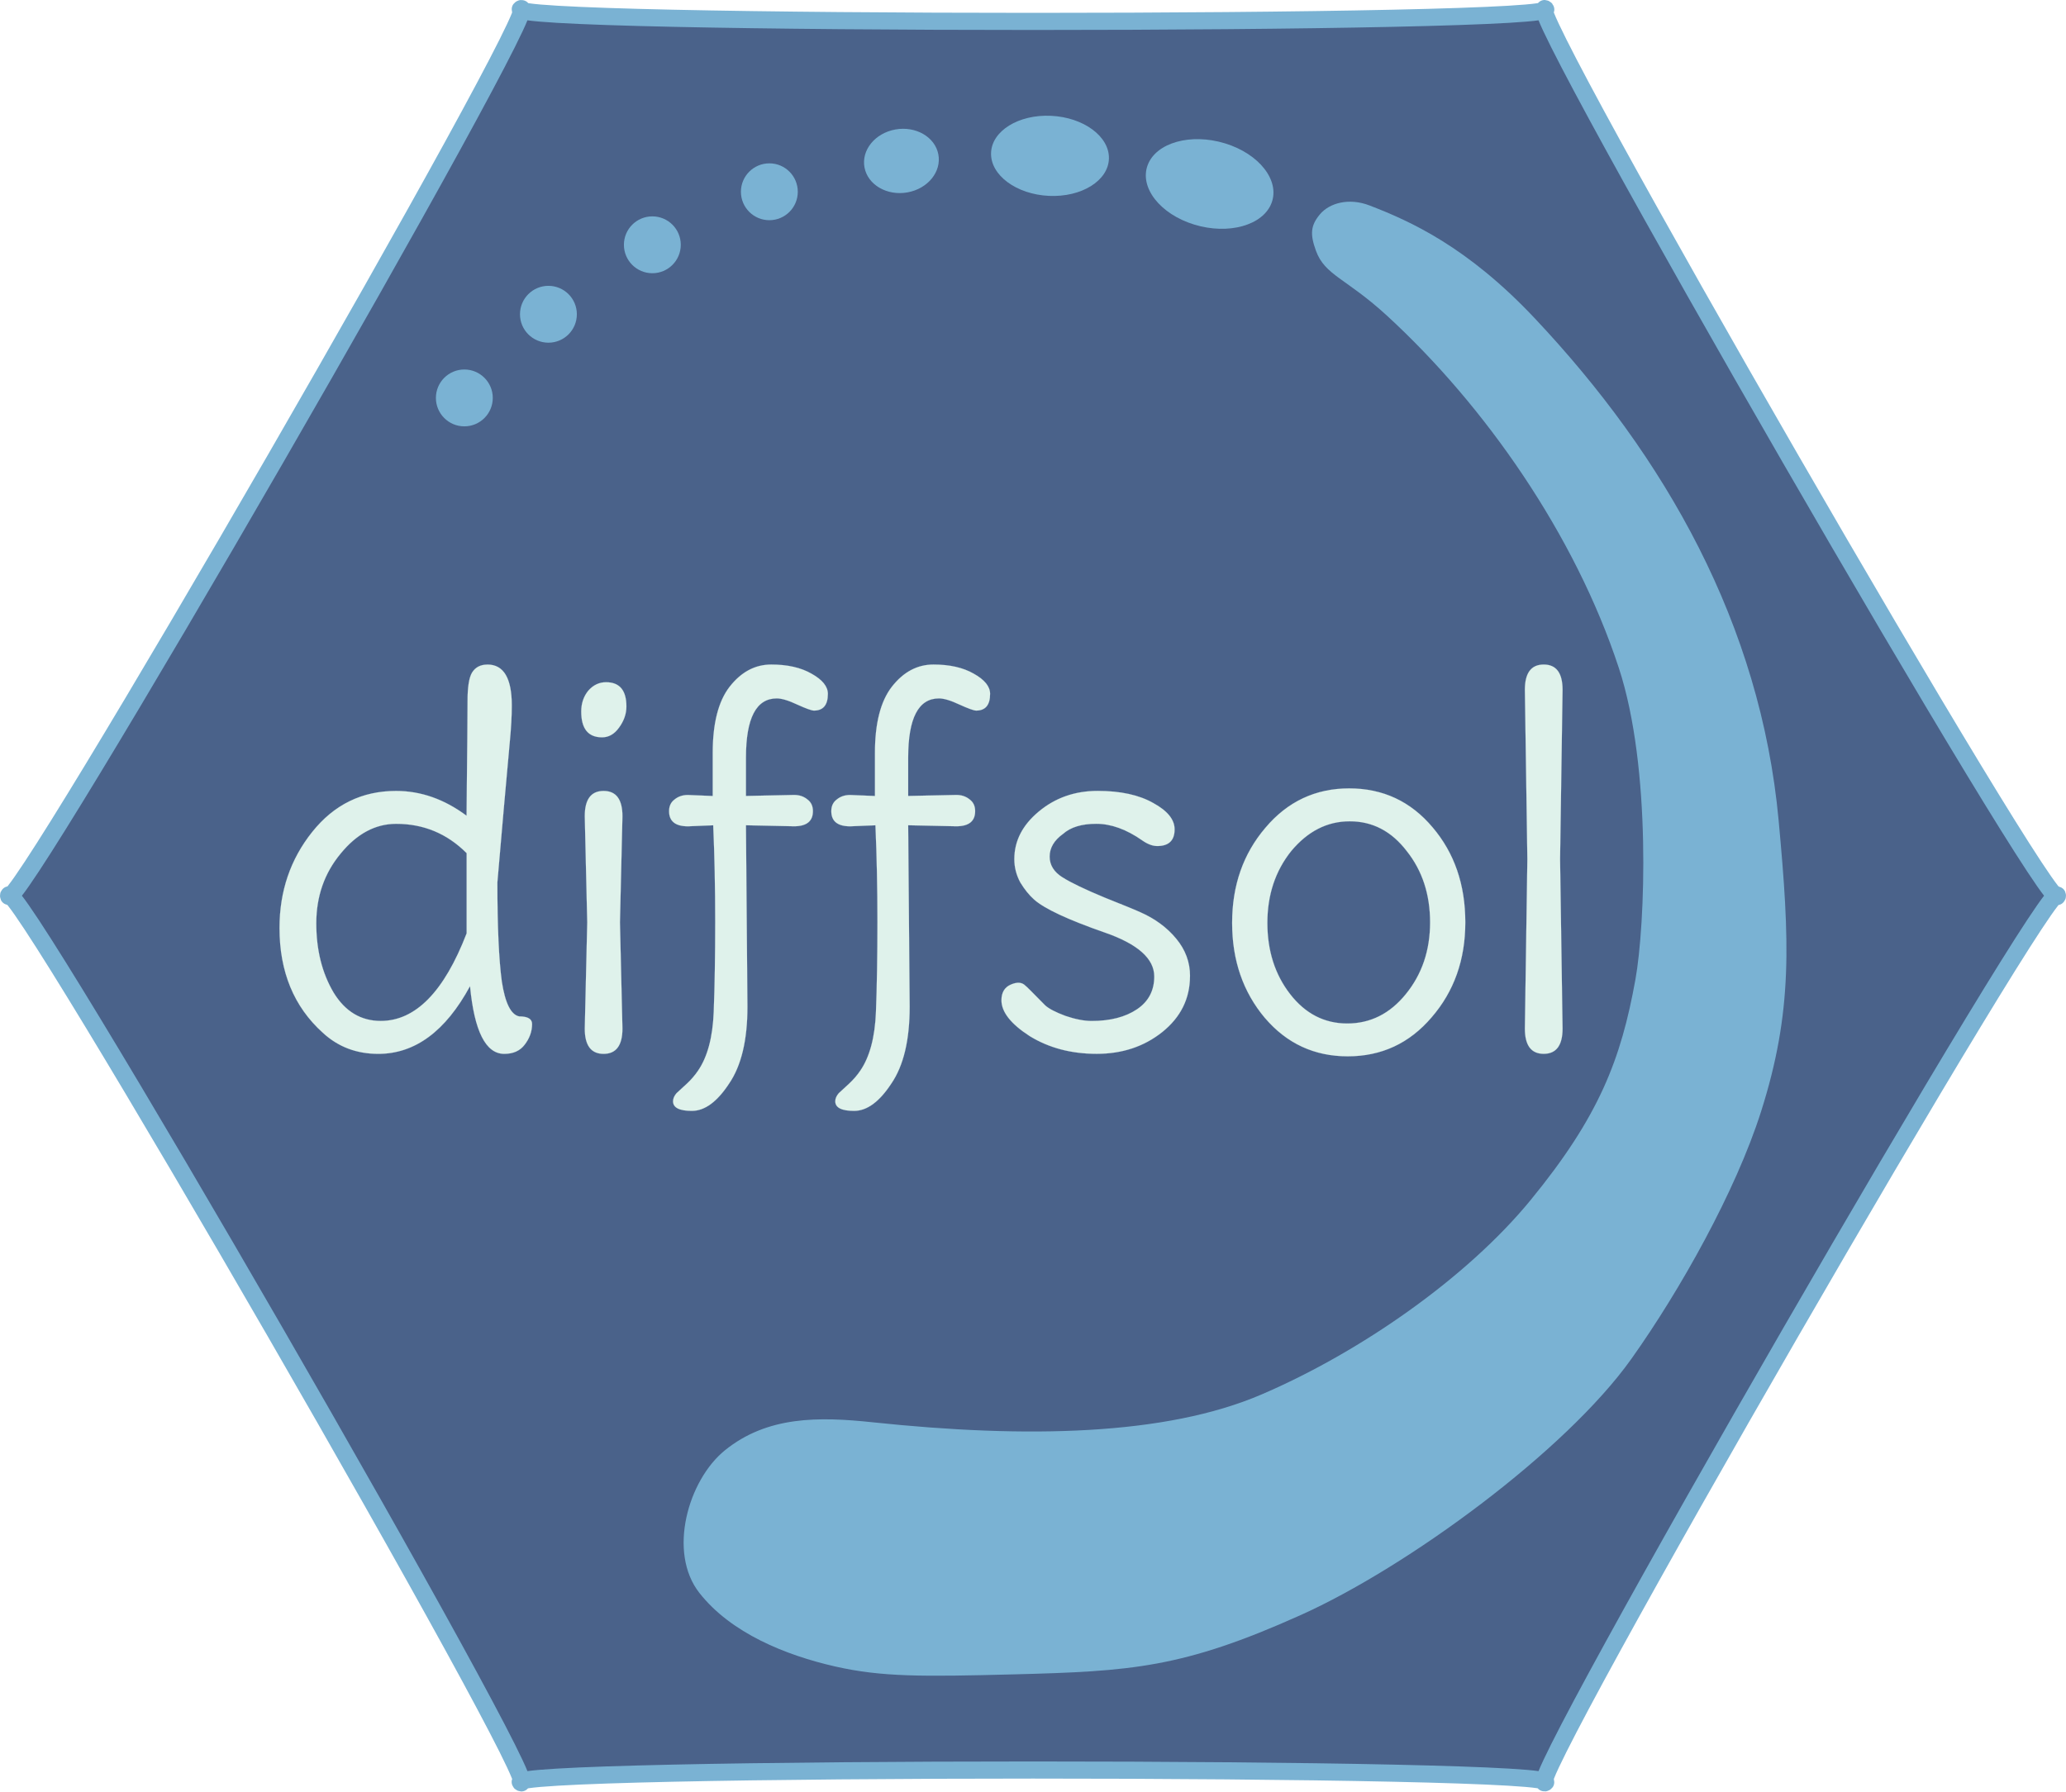
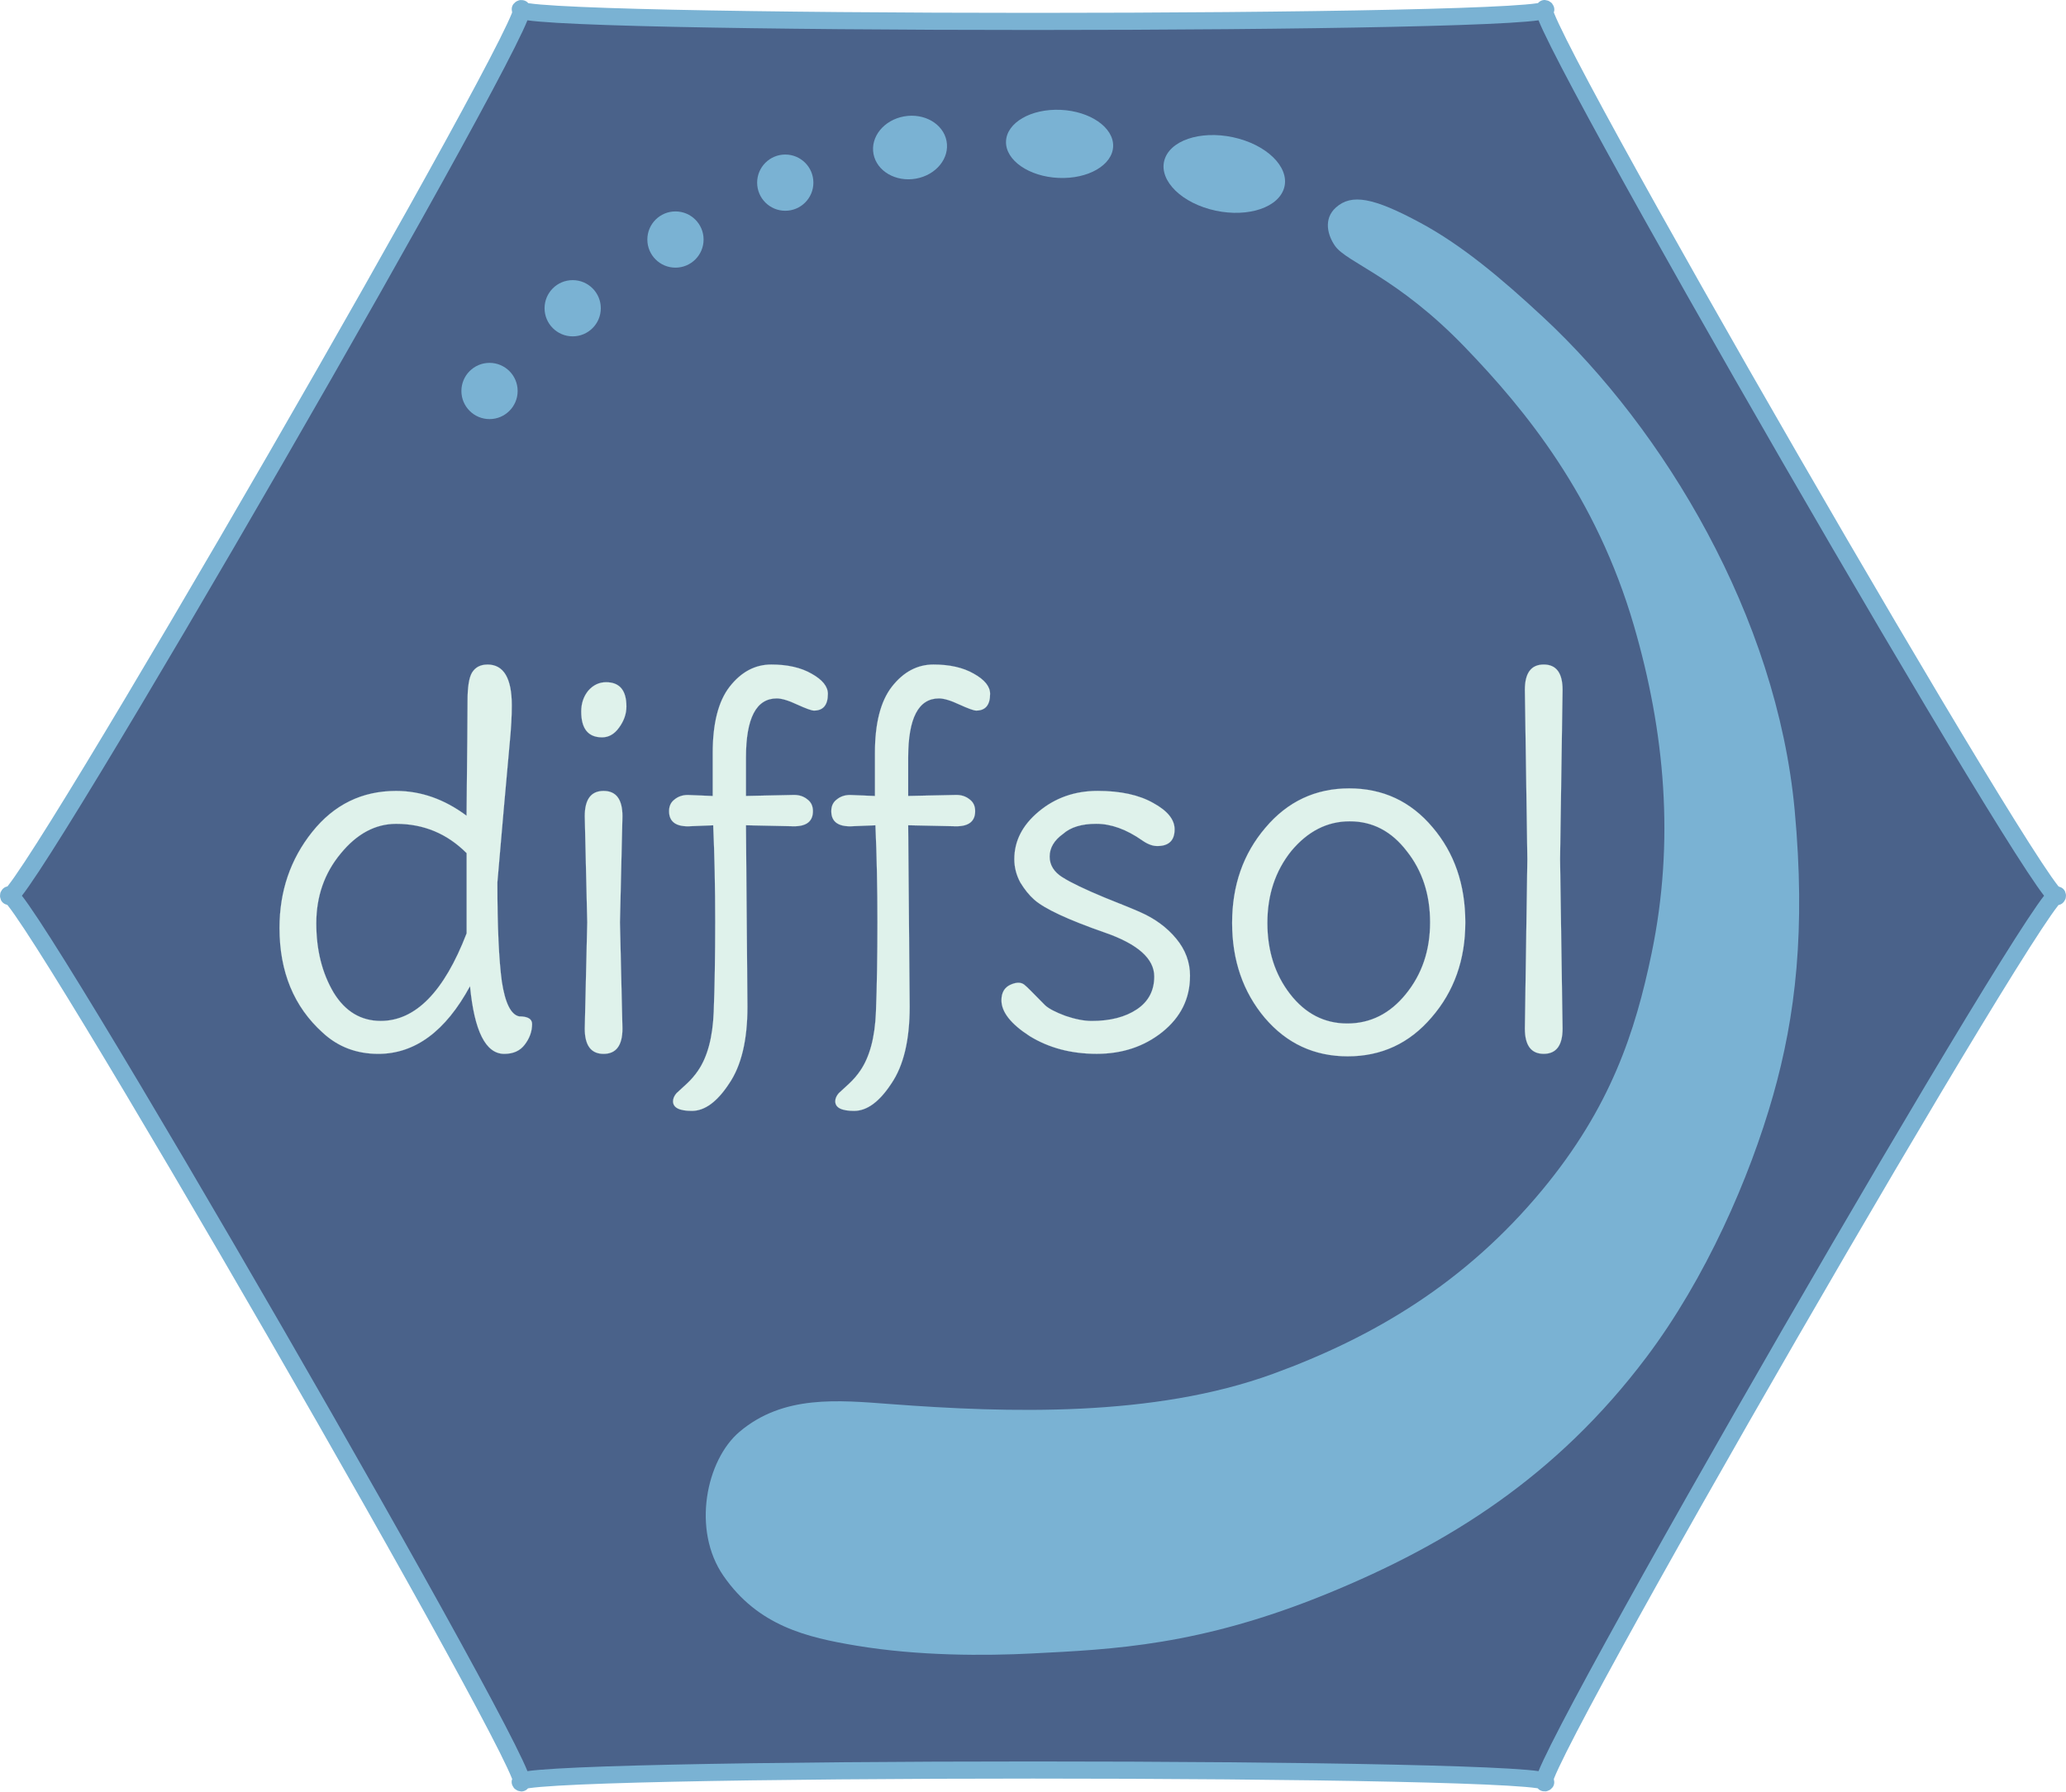
<svg xmlns="http://www.w3.org/2000/svg" width="55.188mm" height="47.866mm" viewBox="0 0 55.188 47.866" version="1.1" id="svg1" xml:space="preserve">
  <defs id="defs1" />
  <g id="layer1" transform="translate(-0.6413746,-73.77513)">
    <path style="fill:#4a628a;fill-opacity:1;stroke:#7ab2d3;stroke-width:2.034;stroke-dasharray:none;stroke-opacity:1" id="path86" d="m 393.757,-172.583 c 3.472,-2.004 -125.162,-2.004 -121.691,-1e-5 3.471,2.004 -60.845,-109.396 -60.845,-105.387 0,4.009 64.317,-107.392 60.845,-105.387 -3.472,2.004 125.162,2.004 121.691,10e-6 -3.471,-2.004 60.845,109.396 60.845,105.387 0,-4.009 -64.317,107.392 -60.845,105.387 z" transform="matrix(0.2248739,0,0,0.2248739,-46.62797,160.2165)" />
+     <g id="g2-7" transform="matrix(2.135939,0,0,2.135939,-364.4875,-421.2372)">
+       <ellipse style="display:inline;fill:#7ab2d3;fill-opacity:1;stroke:none;stroke-width:0.414;stroke-dasharray:none;stroke-opacity:1" id="path11-9" cx="153.434" cy="55.95" rx="6.299" ry="3.928" transform="matrix(0.1170445,0.03270902,-0.04669048,0.1122021,170.9103,222.6335)" />
+       <ellipse style="display:inline;fill:#7ab2d3;fill-opacity:1;stroke:none;stroke-width:0.385;stroke-dasharray:none;stroke-opacity:1" id="path11-3-7" cx="111.851" cy="84.995" rx="5.518" ry="3.505" transform="matrix(0.1214125,0.00532101,-0.00345605,0.1214799,170.9103,222.6335)" />
+       <ellipse style="display:inline;fill:#7ab2d3;fill-opacity:1;stroke:none;stroke-width:0.309;stroke-dasharray:none;stroke-opacity:1" id="path11-3-0-5" cx="75.264" cy="105.393" rx="3.817" ry="3.261" transform="matrix(0.1196239,-0.02143425,0.02289269,0.1193534,170.9103,222.6335)" />
+       <circle style="display:inline;fill:#7ab2d3;fill-opacity:1;stroke:#dff2eb;stroke-width:0;stroke-dasharray:none;stroke-opacity:1" id="path57-90" cx="81.098" cy="93.849" r="2.894" transform="matrix(0.121529,0,0,0.121529,170.9103,222.6335)" />
+       <circle style="display:inline;fill:#7ab2d3;fill-opacity:1;stroke:#dff2eb;stroke-width:0;stroke-dasharray:none;stroke-opacity:1" id="path57-9-5" cx="69.799" cy="99.704" r="2.894" transform="matrix(0.121529,0,0,0.121529,170.9103,222.6335)" />
+       <circle style="display:inline;fill:#7ab2d3;fill-opacity:1;stroke:#dff2eb;stroke-width:0;stroke-dasharray:none;stroke-opacity:1" id="path57-9-3-5" cx="59.222" cy="106.776" r="2.894" transform="matrix(0.121529,0,0,0.121529,170.9103,222.6335)" />
+       <circle style="display:inline;fill:#7ab2d3;fill-opacity:1;stroke:#dff2eb;stroke-width:0;stroke-dasharray:none;stroke-opacity:1" id="path57-9-3-8-6" cx="50.664" cy="115.293" r="2.894" transform="matrix(0.121529,0,0,0.121529,170.9103,222.6335)" />
+       <path style="display:inline;fill:#7ab2d3;fill-opacity:1;stroke-width:0.99" d="m 106.541,245.242 c 8.259,-0.419 17.21,-0.783 30.337,-6.153 12.448,-5.092 23.593,-12.064 32.837,-24.338 6.093,-8.09 10.617,-18.417 13.037,-26.941 2.325,-8.187 3.358,-17.054 2.222,-29.361 -1.843,-19.963 -13.473,-39.217 -25.872,-50.745 -4.362,-4.055 -8.387,-7.421 -12.617,-9.705 -4.875,-2.632 -7.113,-3.031 -8.718,-1.596 -1.34,1.198 -0.827,2.918 -0.09,3.962 1.224,1.733 6.389,3.19 13.341,10.397 6.25,6.479 13.536,15.375 17.415,28.697 3.184,10.935 4.214,22.197 1.814,33.735 -1.685,8.102 -4.209,15.829 -11.225,24.31 -7.927,9.581 -17.368,15.176 -27.722,18.955 -12.322,4.497 -27.304,4.021 -39.34,3.117 -5.461,-0.41 -11.066,-0.965 -15.579,2.859 -3.419,2.897 -4.919,10.085 -1.644,14.82 3.57,5.163 8.586,6.338 13.676,7.186 6.427,1.071 13.211,1.052 18.125,0.802 z" id="path2-3" transform="matrix(0.121529,0,0,0.121529,170.9103,222.6335)" />
+     </g>
    <path style="font-weight:bold;font-size:13.38px;font-family:'Delius Swash Caps';-inkscape-font-specification:'Delius Swash Caps, Bold';fill:#dff2eb;stroke:#dff2eb;stroke-width:0.003" d="m 13.232,97.779 v -2.127 q -0.789,-0.776 -1.9,-0.776 -0.843,0 -1.499,0.789 -0.656,0.776 -0.656,1.846 0,1.057 0.468,1.833 0.468,0.749 1.271,0.749 1.405,0 2.315,-2.315 z m 0.562,-7.118 q 0.656,0 0.656,1.084 0,0.415 -0.054,0.963 l -0.161,1.753 q -0.147,1.632 -0.174,1.967 0,1.753 0.12,2.622 0.134,0.856 0.468,0.923 0.348,0 0.348,0.201 0,0.294 -0.201,0.549 -0.187,0.241 -0.549,0.241 -0.749,0 -0.923,-1.793 -0.99,1.793 -2.475,1.793 -0.883,0 -1.499,-0.562 -1.164,-1.03 -1.164,-2.77 0,-1.458 0.883,-2.542 0.883,-1.084 2.261,-1.084 1.003,0 1.9,0.656 0.027,-2.489 0.027,-3.037 0,-0.549 0.12,-0.749 0.134,-0.214 0.415,-0.214 z m 3.198,0.468 q 0.549,0 0.549,0.642 0,0.294 -0.201,0.562 -0.187,0.254 -0.455,0.254 -0.562,0 -0.562,-0.682 0,-0.321 0.187,-0.549 0.201,-0.227 0.482,-0.227 z m 0.442,3.546 -0.067,2.81 0.067,2.81 q 0,0.669 -0.508,0.669 -0.508,0 -0.508,-0.669 l 0.067,-2.81 -0.067,-2.81 q 0,-0.669 0.508,-0.669 0.508,0 0.508,0.669 z m 1.766,-0.562 0.669,0.027 v -1.137 q 0,-1.177 0.455,-1.753 0.468,-0.589 1.124,-0.589 0.656,0 1.084,0.241 0.442,0.241 0.442,0.535 0,0.442 -0.375,0.442 -0.094,0 -0.455,-0.161 -0.348,-0.161 -0.549,-0.161 -0.83,0 -0.83,1.565 v 1.017 l 1.298,-0.027 q 0.214,0 0.361,0.12 0.147,0.107 0.147,0.308 0,0.401 -0.508,0.401 l -1.298,-0.027 0.04,4.803 q 0,1.325 -0.495,2.034 -0.482,0.722 -1.003,0.722 -0.508,0 -0.508,-0.254 0,-0.107 0.094,-0.214 0.107,-0.094 0.281,-0.254 0.174,-0.161 0.294,-0.334 0.388,-0.549 0.428,-1.565 0.04,-1.017 0.04,-2.382 0,-1.365 -0.054,-2.555 l -0.682,0.027 q -0.508,0 -0.508,-0.401 0,-0.201 0.147,-0.308 0.147,-0.12 0.361,-0.12 z m 4.375,0 0.669,0.027 v -1.137 q 0,-1.177 0.455,-1.753 0.468,-0.589 1.124,-0.589 0.656,0 1.084,0.241 0.442,0.241 0.442,0.535 0,0.442 -0.375,0.442 -0.094,0 -0.455,-0.161 -0.348,-0.161 -0.549,-0.161 -0.83,0 -0.83,1.565 v 1.017 l 1.298,-0.027 q 0.214,0 0.361,0.12 0.147,0.107 0.147,0.308 0,0.401 -0.508,0.401 l -1.298,-0.027 0.04,4.803 q 0,1.325 -0.495,2.034 -0.482,0.722 -1.003,0.722 -0.508,0 -0.508,-0.254 0,-0.107 0.094,-0.214 0.107,-0.094 0.281,-0.254 0.174,-0.161 0.294,-0.334 0.388,-0.549 0.428,-1.565 0.04,-1.017 0.04,-2.382 0,-1.365 -0.054,-2.555 l -0.682,0.027 q -0.508,0 -0.508,-0.401 0,-0.201 0.147,-0.308 0.147,-0.12 0.361,-0.12 z m 9.165,4.79 q 0,0.896 -0.749,1.485 -0.736,0.575 -1.766,0.575 -1.03,0 -1.806,-0.468 -0.763,-0.482 -0.763,-0.95 0,-0.308 0.254,-0.415 0.254,-0.107 0.388,0.027 0.027,0.013 0.535,0.522 0.147,0.134 0.549,0.281 0.401,0.134 0.709,0.134 0.749,0 1.218,-0.308 0.468,-0.308 0.468,-0.87 0,-0.709 -1.338,-1.164 -1.485,-0.508 -1.9,-0.87 -0.201,-0.174 -0.375,-0.455 -0.161,-0.294 -0.161,-0.615 0,-0.722 0.656,-1.258 0.669,-0.549 1.592,-0.549 0.923,0 1.499,0.321 0.575,0.308 0.575,0.696 0,0.442 -0.468,0.442 -0.187,0 -0.401,-0.147 -0.642,-0.442 -1.244,-0.442 -0.589,0 -0.896,0.268 -0.361,0.254 -0.361,0.602 0,0.334 0.348,0.549 0.348,0.214 1.137,0.535 0.789,0.308 0.963,0.388 0.589,0.254 0.963,0.696 0.375,0.442 0.375,0.99 z m 2.087,-1.405 q 0,1.11 0.615,1.887 0.615,0.776 1.539,0.776 0.937,0 1.579,-0.776 0.656,-0.789 0.656,-1.9 0,-1.11 -0.629,-1.887 -0.615,-0.789 -1.539,-0.789 -0.91,0 -1.579,0.789 -0.642,0.789 -0.642,1.9 z m -0.067,2.515 q -0.883,-1.03 -0.883,-2.515 0,-1.485 0.896,-2.515 0.896,-1.044 2.261,-1.044 1.365,0 2.248,1.03 0.883,1.017 0.883,2.515 0,1.485 -0.91,2.515 -0.896,1.03 -2.261,1.03 -1.351,0 -2.234,-1.017 z m 8.028,-8.683 -0.067,4.482 0.067,4.482 q 0,0.669 -0.508,0.669 -0.508,0 -0.508,-0.669 l 0.067,-4.482 -0.067,-4.482 q 0,-0.669 0.508,-0.669 0.508,0 0.508,0.669 z" id="text1" transform="scale(0.9904902,1.009601)" aria-label="diffsol" />
-     <g id="g84" transform="matrix(0.2624591,0,0,0.2624591,-0.2522282,54.14766)">
-       <ellipse style="fill:#7ab2d3;fill-opacity:1;stroke:none;stroke-width:0.449;stroke-dasharray:none;stroke-opacity:1" id="path11" cx="151.776" cy="52.422" rx="6.592" ry="4.421" transform="matrix(0.9560595,0.2931727,-0.3545905,0.9350217,0,0)" />
-       <ellipse style="fill:#7ab2d3;fill-opacity:1;stroke:none;stroke-width:0.433;stroke-dasharray:none;stroke-opacity:1" id="path11-3" cx="112.665" cy="85.404" rx="6.005" ry="4.077" transform="matrix(0.9989035,0.04681552,-0.0265942,0.9996463,0,0)" />
-       <ellipse style="fill:#7ab2d3;fill-opacity:1;stroke:none;stroke-width:0.309;stroke-dasharray:none;stroke-opacity:1" id="path11-3-0" cx="76.279" cy="106.527" rx="3.817" ry="3.261" transform="matrix(0.9843237,-0.1763715,0.1883722,0.9820977,0,0)" />
-       <path style="fill:#7ab2d3;fill-opacity:1;stroke-width:0.99" d="m 106.541,245.242 c 12.017,-0.313 17.218,-0.633 29.259,-6.045 10.818,-4.862 26.956,-16.656 33.667,-26.11 4.931,-6.946 10.583,-16.998 13.174,-25.142 3.24,-10.186 2.927,-17.326 1.79,-29.634 -1.843,-19.963 -11.533,-37.034 -24.868,-51.172 -6.839,-7.25 -12.617,-9.838 -16.769,-11.439 -2.128,-0.821 -4.086,-0.228 -5.025,0.873 -0.993,1.163 -1.037,2.071 -0.431,3.734 0.921,2.53 3.056,2.774 7.269,6.649 9.927,9.127 19.091,22.237 23.555,35.815 3.353,10.2 2.675,26.271 1.693,31.724 -1.466,8.144 -3.701,13.961 -10.678,22.473 -6.45,7.87 -17.285,15.455 -27.417,19.794 -9.702,4.155 -23.795,4.48 -39.57,2.812 -5.446,-0.576 -10.683,-0.646 -15.009,2.859 -3.734,3.025 -5.846,10.368 -2.594,14.515 3.212,4.096 8.796,6.349 13.828,7.491 4.718,1.071 8.873,1.043 18.125,0.802 z" id="path2" />
-       <circle style="fill:#7ab2d3;fill-opacity:1;stroke:#dff2eb;stroke-width:0;stroke-dasharray:none;stroke-opacity:1" id="path57" cx="81.708" cy="94.306" r="2.894" />
-       <circle style="fill:#7ab2d3;fill-opacity:1;stroke:#dff2eb;stroke-width:0;stroke-dasharray:none;stroke-opacity:1" id="path57-9" cx="69.799" cy="99.704" r="2.894" />
-       <circle style="fill:#7ab2d3;fill-opacity:1;stroke:#dff2eb;stroke-width:0;stroke-dasharray:none;stroke-opacity:1" id="path57-9-3" cx="59.222" cy="106.776" r="2.894" />
-       <circle style="fill:#7ab2d3;fill-opacity:1;stroke:#dff2eb;stroke-width:0;stroke-dasharray:none;stroke-opacity:1" id="path57-9-3-8" cx="50.664" cy="115.293" r="2.894" />
-     </g>
    <path style="fill:none;fill-opacity:1;stroke:#dff2eb;stroke-width:0.4;stroke-dasharray:none;stroke-opacity:1" id="path84" d="m 150.137,-121.85 -193.902,-122.275 -175.15,147.89 8.942,-229.061 -215.652,-77.739 202.844,-106.787 -40.502,-225.63 193.902,122.275 175.15,-147.89 -8.942,229.061 215.652,77.739 -202.844,106.787 z" transform="matrix(0.2645833,0,0,0.2645833,19.72591,78.80286)" />
    <path style="fill:none;fill-opacity:1;stroke:#dff2eb;stroke-width:0.4;stroke-dasharray:none;stroke-opacity:1" id="path85" d="m 576.186,-243.582 c 1.509,-2.208 -75.854,34.938 -73.188,35.141 2.667,0.203 -68.184,-48.223 -67.027,-45.812 1.158,2.411 7.67,-83.161 6.161,-80.953 -1.509,2.208 75.854,-34.938 73.188,-35.141 -2.667,-0.203 68.184,48.223 67.027,45.812 -1.158,-2.411 -7.67,83.161 -6.161,80.953 z" transform="matrix(0.2645833,0,0,0.2645833,19.72591,78.80286)" />
  </g>
</svg>
